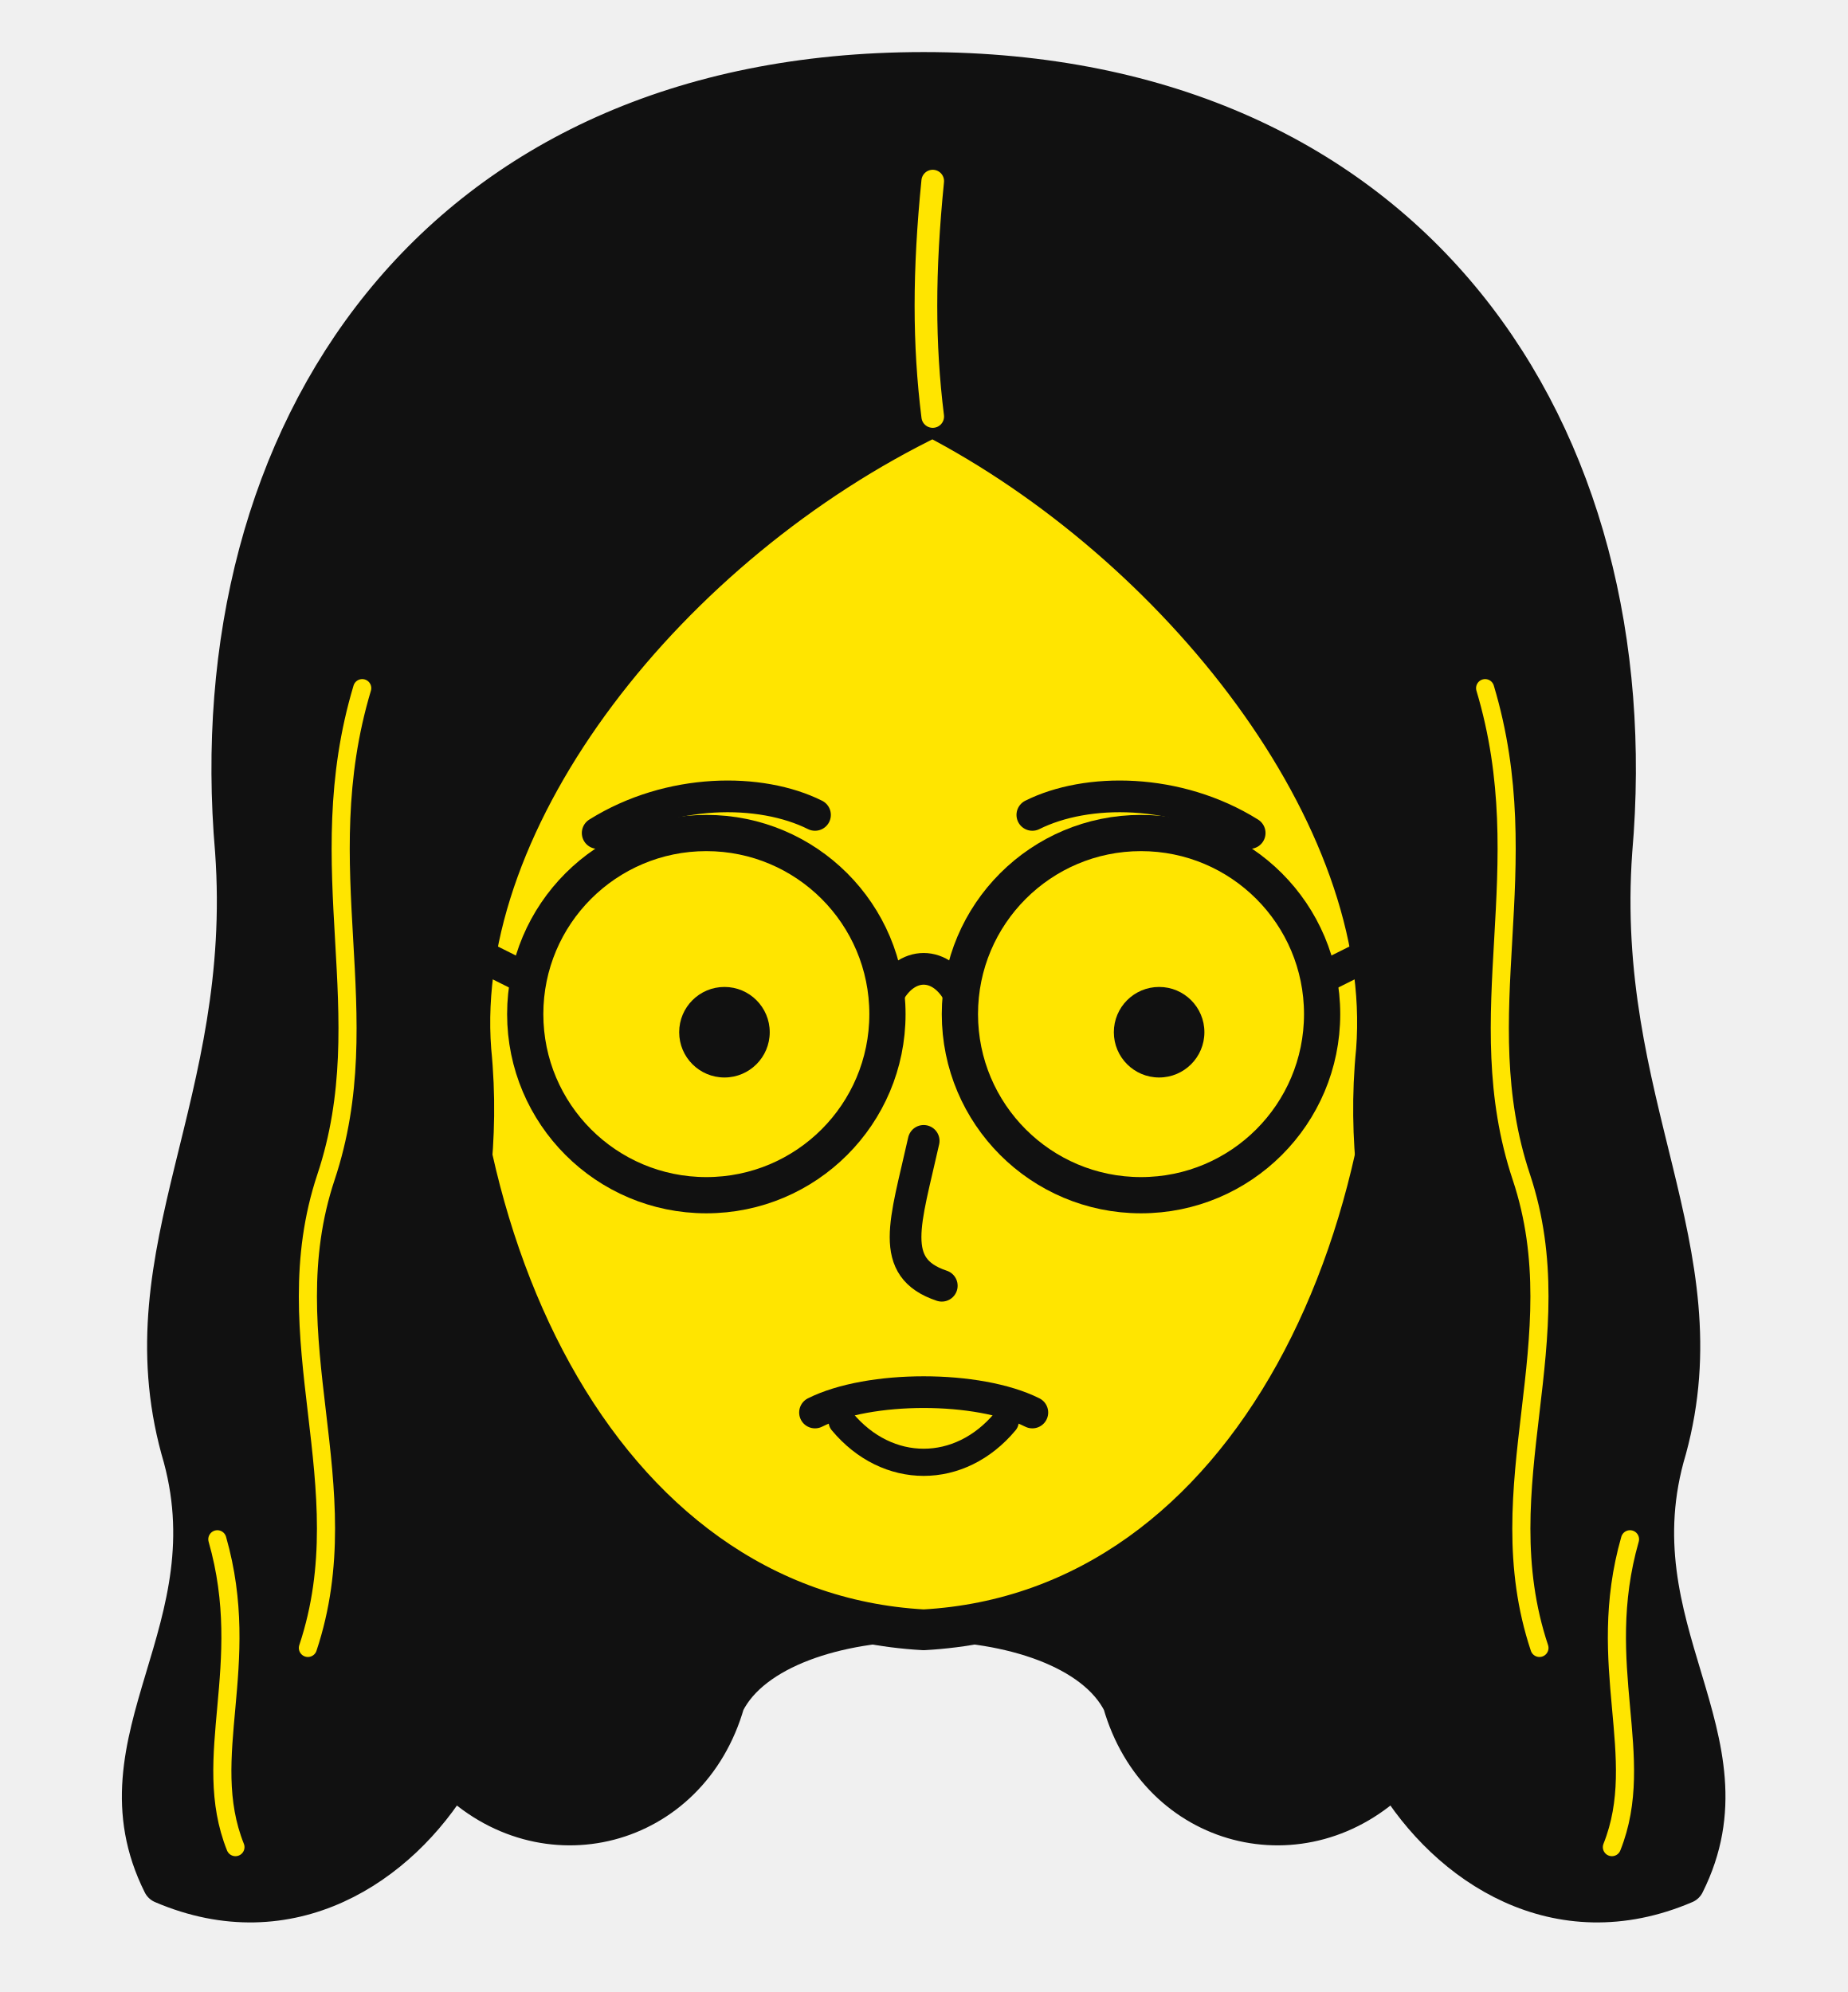
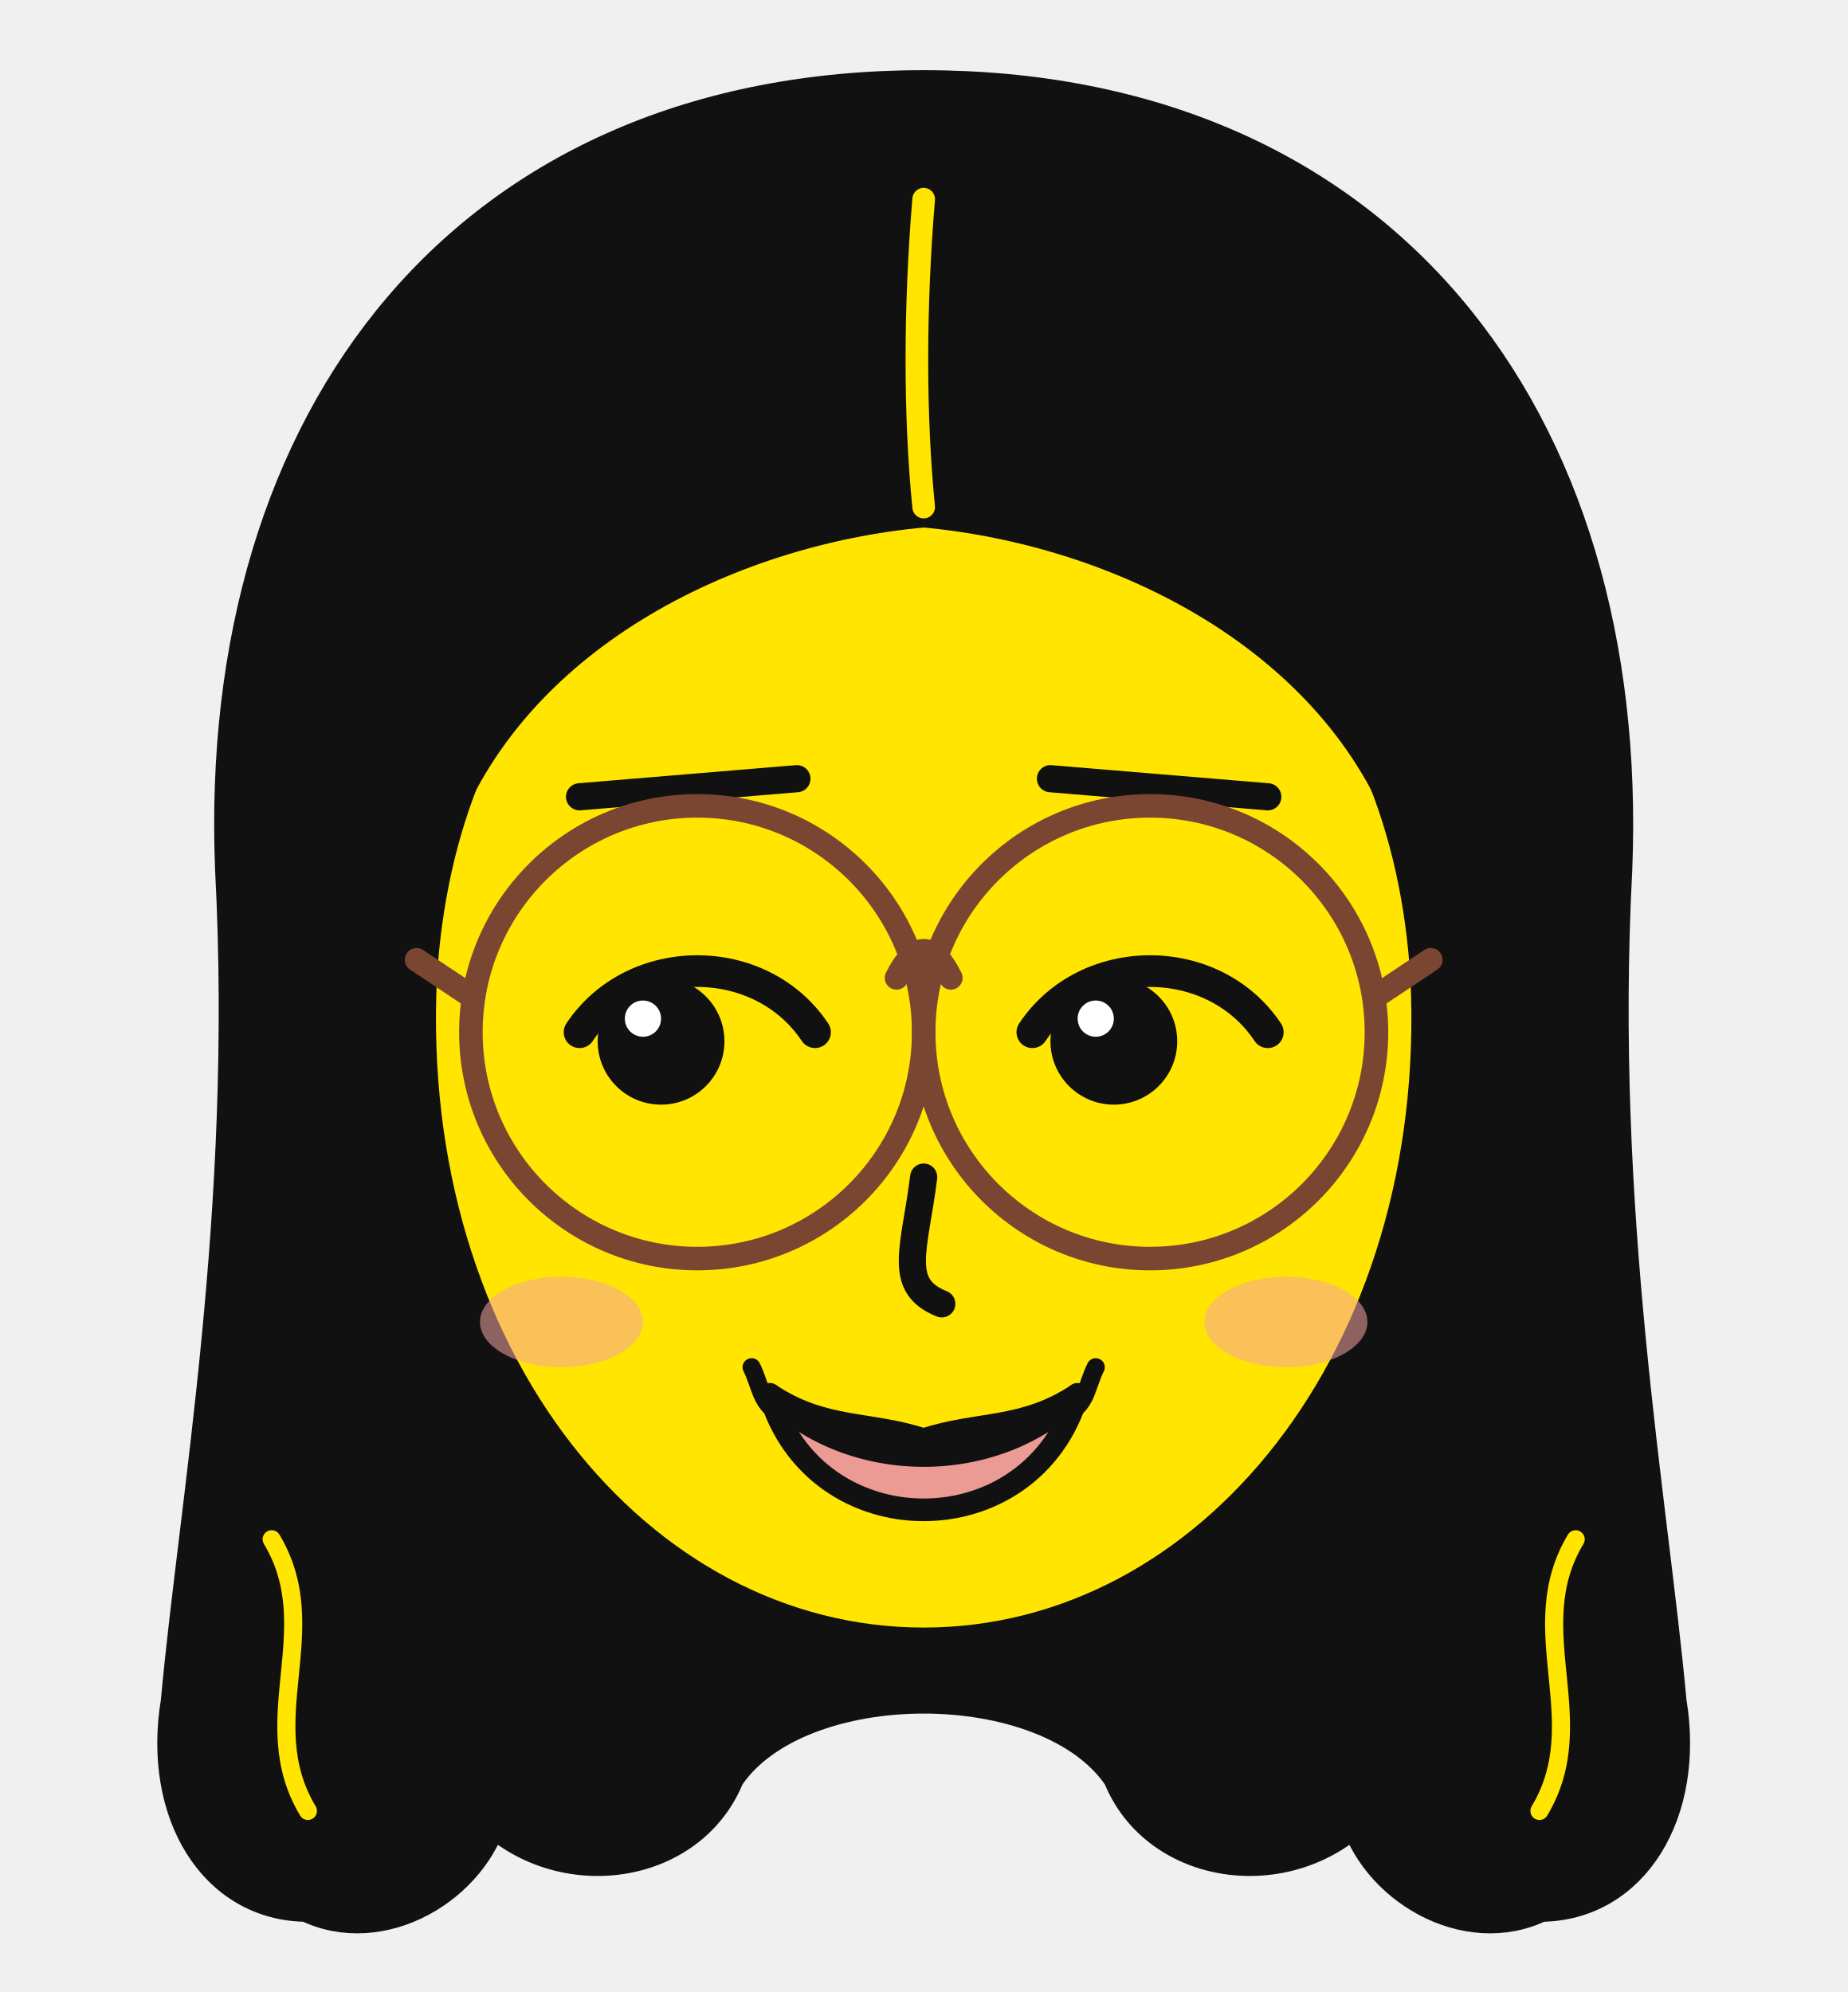
<svg xmlns="http://www.w3.org/2000/svg" viewBox="18 16 204 220" fill="none" stroke="#111" stroke-width="4.5" stroke-linecap="round" stroke-linejoin="round">
-   <path d="M120 24 C 66 24, 40 64, 44 110 C 46 138, 32 154, 38 176 C 44 196, 28 208, 36 224 C 50 230, 62 222, 68 212 C 78 222, 94 218, 98 204 C 104 192, 136 192, 142 204 C 146 218, 162 222, 172 212 C 178 222, 190 230, 204 224 C 212 208, 196 196, 202 176 C 208 154, 194 138, 196 110 C 200 64, 174 24, 120 24 Z" fill="#111" />
-   <path d="M68 108 C 64 152, 84 194, 120 196 C 156 194, 176 152, 172 108 C 168 76, 146 58, 120 58 C 94 58, 72 76, 68 108 Z" fill="#ffe500" />
-   <path d="M120 32 C 82 34, 52 66, 48 110 C 48 128, 40 142, 46 162 C 52 182, 40 196, 50 214 C 58 206, 64 196, 64 182 C 64 166, 72 152, 70 132 C 68 106, 92 76, 121 62 C 148 76, 172 106, 170 132 C 168 152, 176 166, 176 182 C 176 196, 182 206, 190 214 C 200 196, 188 182, 194 162 C 200 142, 192 128, 192 110 C 188 66, 158 34, 120 32 Z" fill="#111" />
-   <path d="M58 92 C 52 112, 60 128, 54 146 C 48 164, 58 180, 52 198" stroke="#ffe500" stroke-width="2" />
-   <path d="M182 92 C 188 112, 180 128, 186 146 C 192 164, 182 180, 188 198" stroke="#ffe500" stroke-width="2" />
-   <path d="M42 186 C 46 200, 40 210, 44 220" stroke="#ffe500" stroke-width="2" />
-   <path d="M198 186 C 194 200, 200 210, 196 220" stroke="#ffe500" stroke-width="2" />
-   <path d="M121 36 C 120 46, 120 54, 121 62" stroke="#ffe500" stroke-width="2.5" />
-   <path d="M84 108 C 92 103, 102 103, 108 106" stroke-width="3.5" />
-   <path d="M132 106 C 138 103, 148 103, 156 108" stroke-width="3.5" />
-   <circle cx="96" cy="128" r="20" stroke-width="4" />
-   <circle cx="144" cy="128" r="20" stroke-width="4" />
-   <path d="M116 126 C 118 122, 122 122, 124 126" stroke-width="3.5" />
-   <path d="M76 124 L 70 121 M164 124 L 170 121" stroke-width="3.5" />
-   <circle cx="98" cy="130" r="5" fill="#111" stroke="none" />
-   <circle cx="146" cy="130" r="5" fill="#111" stroke="none" />
-   <path d="M120 142 C 118 151, 116 156, 122 158" stroke-width="3.5" />
-   <path d="M108 172 C 114 169, 126 169, 132 172" stroke-width="3.5" />
-   <path d="M111 173 C 116 179, 124 179, 129 173" stroke-width="3" />
+   <path d="M120 26 C 70 26, 42 62, 44 112 C 46 150, 40 182, 38 204 C 36 216, 42 226, 52 226 C 60 230, 70 224, 72 216 C 80 224, 94 222, 98 212 C 106 200, 134 200, 142 212 C 146 222, 160 224, 168 216 C 170 224, 180 230, 188 226 C 198 226, 204 216, 202 204 C 200 182, 194 150, 196 112 C 198 62, 170 26, 120 26 Z" fill="#111" />
+   <path d="M64 124 C 62 166, 88 198, 120 198 C 152 198, 178 166, 176 124 C 174 90, 152 68, 120 68 C 88 68, 66 90, 64 124 Z" fill="#ffe500" />
+   <path d="M120 34 C 80 36, 52 68, 50 112 C 48 146, 54 176, 50 206 C 60 200, 64 188, 64 172 C 62 150, 60 126, 66 108 C 74 86, 98 74, 120 72 C 142 74, 166 86, 174 108 C 180 126, 178 150, 176 172 C 176 188, 180 200, 190 206 C 186 176, 192 146, 190 112 C 188 68, 160 36, 120 34 Z" fill="#111" />
+   <path d="M120 38 C 119 50, 119 62, 120 72" stroke="#ffe500" stroke-width="2.5" />
+   <path d="M48 186 C 54 196, 46 206, 52 216" stroke="#ffe500" stroke-width="2" />
+   <path d="M192 186 C 186 196, 194 206, 188 216" stroke="#ffe500" stroke-width="2" />
+   <path d="M82 104 L 106 102" stroke-width="3" />
+   <path d="M134 102 L 158 104" stroke-width="3" />
+   <path d="M82 130 C 88 121, 102 121, 108 130" stroke-width="3.5" />
+   <path d="M132 130 C 138 121, 152 121, 158 130" stroke-width="3.5" />
+   <circle cx="91" cy="131" r="7" fill="#111" stroke="none" />
+   <circle cx="141" cy="131" r="7" fill="#111" stroke="none" />
+   <circle cx="89" cy="128.5" r="2" fill="#fff" stroke="none" />
+   <circle cx="139" cy="128.5" r="2" fill="#fff" stroke="none" />
+   <circle cx="95" cy="130" r="25" stroke="#7a4632" stroke-width="2.6" />
+   <circle cx="145" cy="130" r="25" stroke="#7a4632" stroke-width="2.6" />
+   <path d="M117 124 C 119 120, 121 120, 123 124" stroke="#7a4632" stroke-width="2.6" />
+   <path d="M70 126 L 64 122 M170 126 L 176 122" stroke="#7a4632" stroke-width="2.6" />
+   <path d="M120 146 C 119 154, 117 158, 122 160" stroke-width="3" />
+   <ellipse cx="80" cy="162" rx="9" ry="5" fill="#f4a3a0" fill-opacity="0.55" stroke="none" />
+   <ellipse cx="160" cy="162" rx="9" ry="5" fill="#f4a3a0" fill-opacity="0.55" stroke="none" />
+   <path d="M103 170 C 109 174, 114 173, 120 175 C 126 173, 131 174, 137 170 C 132 187, 108 187, 103 170 Z" fill="#ec9a94" stroke-width="2.5" />
+   <path d="M103 170 C 112 179, 128 179, 137 170" stroke-width="2.5" />
+   <path d="M101 167 C 102 169, 102 171, 104 172 M139 167 C 138 169, 138 171, 136 172" stroke-width="2" />
</svg>
